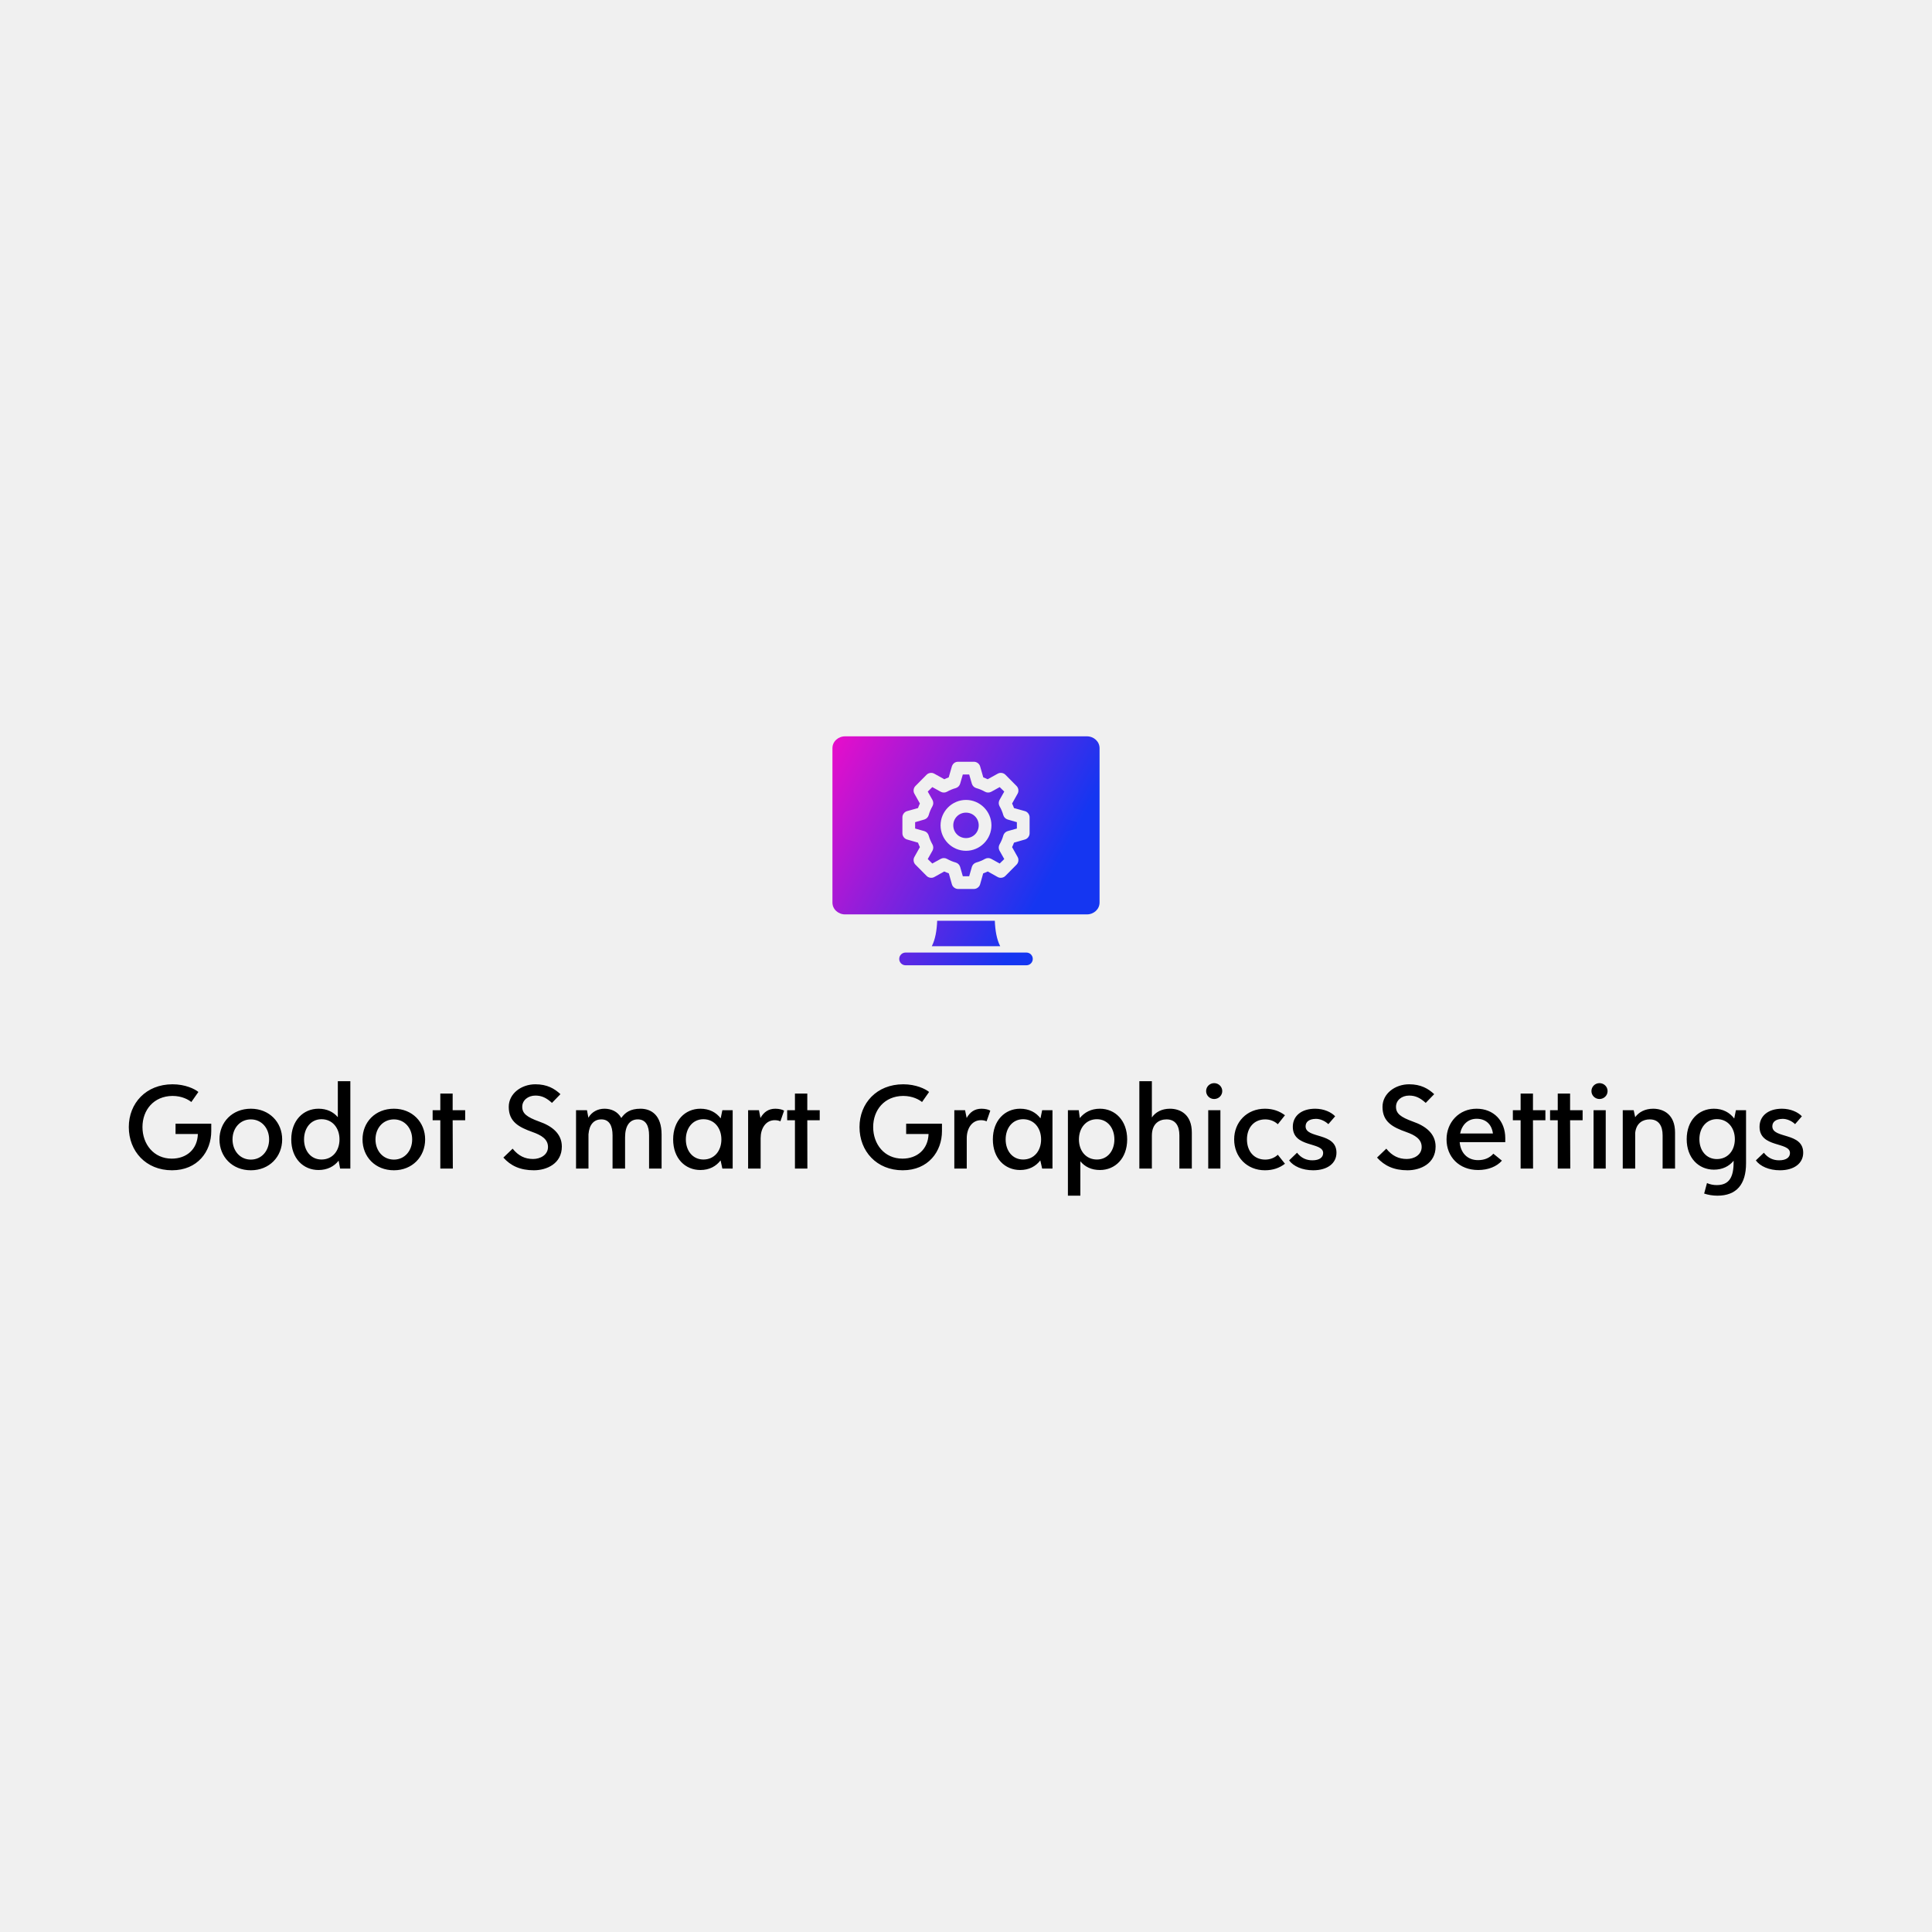
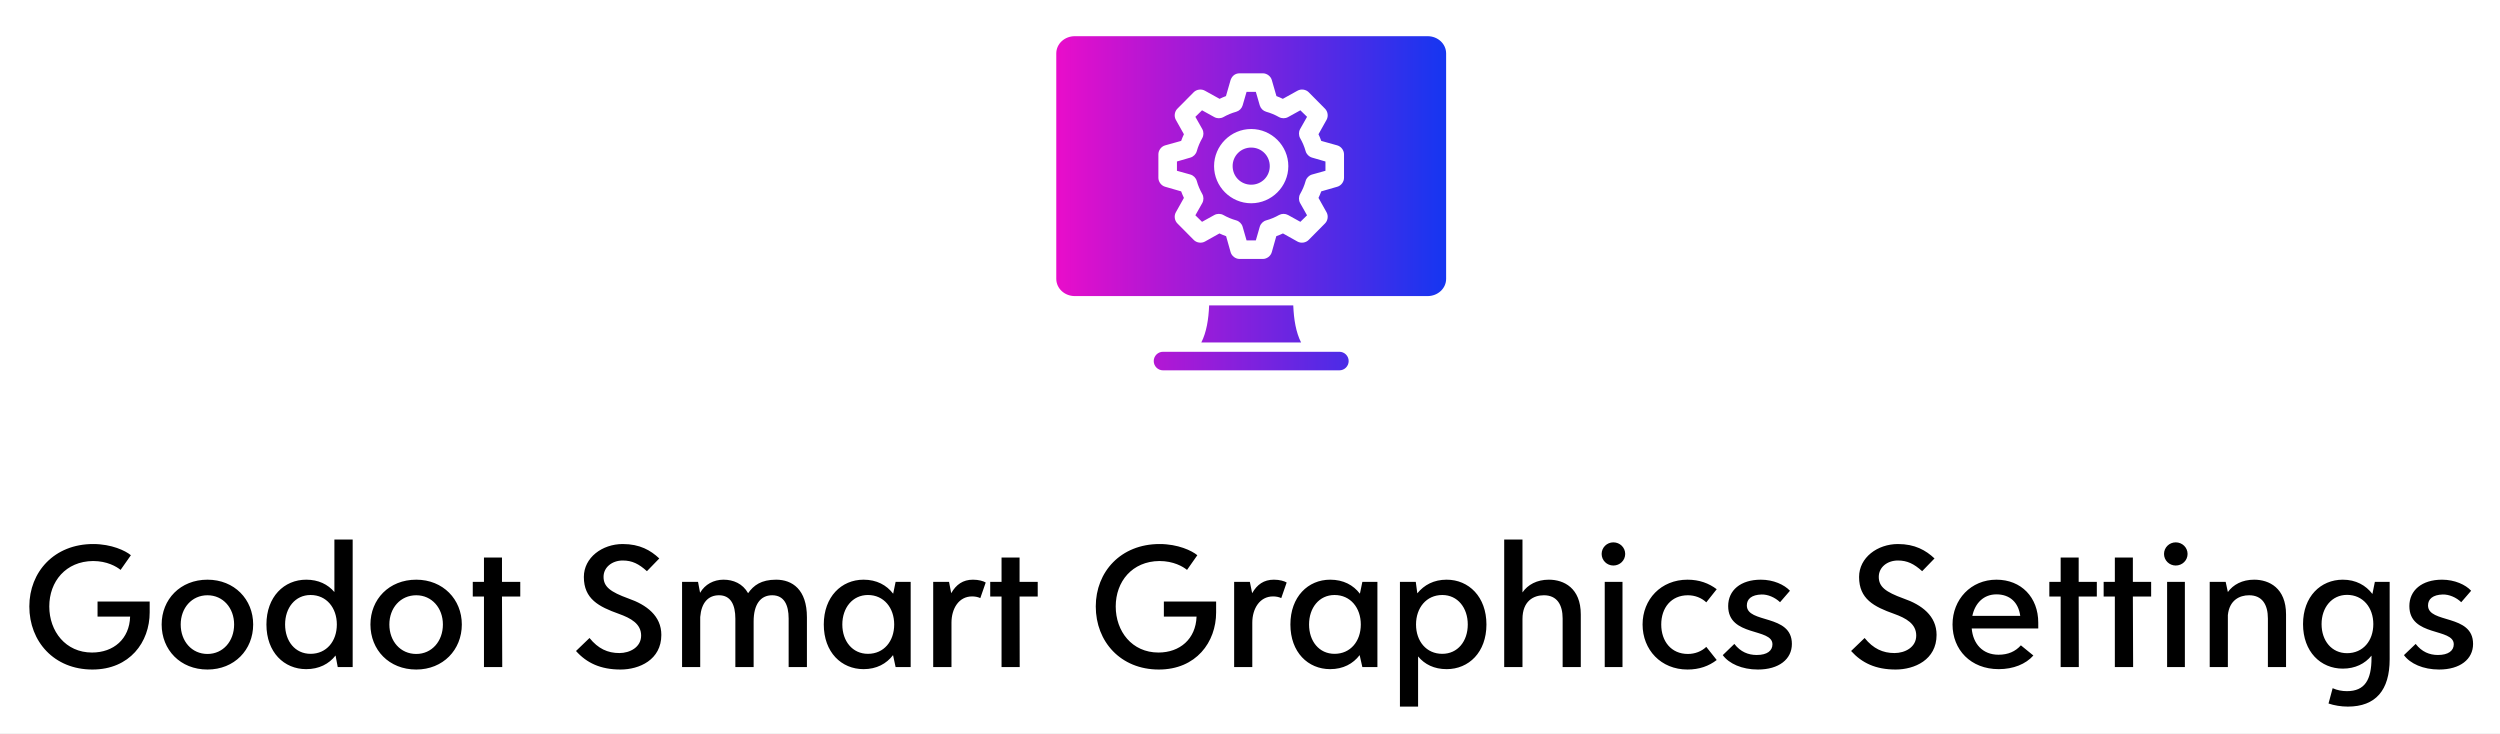
- <svg xmlns="http://www.w3.org/2000/svg" data-v-fde0c5aa="" viewBox="0 0 300 300" class="iconAbove">
-   <defs data-v-fde0c5aa="" />
-   <rect data-v-fde0c5aa="" fill="transparent" x="0" y="0" width="300px" height="300px" class="logo-background-square" />
-   <defs data-v-fde0c5aa="" />
-   <g data-v-fde0c5aa="" id="4d8da10f-8db2-4e64-ac42-f9c8e41d6891" fill="#000000" transform="matrix(1.369502,0,0,1.369502,19.1646,163.4509)">
-     <path d="M5.91 8.06L5.91 9.23L8.44 9.23C8.39 10.97 7.15 12.02 5.48 12.02C3.43 12.02 2.16 10.37 2.16 8.44C2.16 6.50 3.44 4.93 5.56 4.91C6.65 4.91 7.38 5.34 7.70 5.60L8.50 4.46C8.08 4.11 7 3.59 5.57 3.59C2.55 3.59 0.61 5.75 0.61 8.44C0.61 11.17 2.54 13.34 5.51 13.34C8.41 13.34 9.96 11.21 9.96 8.90L9.96 8.06ZM14.45 13.34C16.54 13.34 18.00 11.81 18.00 9.84C18.00 7.89 16.54 6.36 14.45 6.36C12.34 6.36 10.89 7.89 10.89 9.84C10.89 11.81 12.34 13.34 14.45 13.34ZM14.45 12.13C13.23 12.13 12.37 11.14 12.37 9.84C12.37 8.56 13.23 7.57 14.45 7.57C15.66 7.57 16.52 8.56 16.52 9.84C16.52 11.14 15.66 12.13 14.45 12.13ZM24.31 3.24L24.31 7.32C23.80 6.72 23.07 6.36 22.12 6.36C20.40 6.36 19.03 7.69 19.03 9.84C19.03 12.00 20.40 13.31 22.12 13.31C23.11 13.31 23.89 12.91 24.40 12.25L24.57 13.15L25.73 13.15L25.73 3.24ZM22.46 12.12C21.26 12.12 20.48 11.14 20.48 9.84C20.48 8.55 21.26 7.55 22.46 7.55C23.70 7.55 24.50 8.55 24.50 9.84C24.50 11.14 23.70 12.12 22.46 12.12ZM30.67 13.34C32.75 13.34 34.21 11.81 34.21 9.84C34.21 7.89 32.75 6.36 30.67 6.36C28.55 6.36 27.11 7.89 27.11 9.84C27.11 11.81 28.55 13.34 30.67 13.34ZM30.67 12.13C29.44 12.13 28.58 11.14 28.58 9.84C28.58 8.56 29.44 7.57 30.67 7.57C31.88 7.57 32.74 8.56 32.74 9.84C32.74 11.14 31.88 12.13 30.67 12.13ZM38.75 6.53L37.33 6.53L37.33 4.64L35.93 4.64L35.93 6.53L35.06 6.53L35.06 7.67L35.93 7.67L35.93 13.15L37.35 13.15L37.33 7.67L38.75 7.67ZM46.54 13.34C47.99 13.34 49.71 12.59 49.71 10.65C49.71 9.17 48.56 8.31 47.15 7.82C45.75 7.31 45.22 6.91 45.22 6.14C45.22 5.40 45.88 4.87 46.71 4.87C47.44 4.87 47.96 5.13 48.59 5.70L49.55 4.71C48.88 4.08 48.04 3.59 46.71 3.59C45.12 3.59 43.69 4.64 43.69 6.15C43.69 7.86 44.86 8.46 46.40 9.01C47.35 9.35 48.14 9.79 48.14 10.70C48.14 11.61 47.26 12.06 46.45 12.06C45.54 12.06 44.80 11.72 44.13 10.89L43.08 11.90C43.91 12.83 44.99 13.34 46.54 13.34ZM58.63 6.36C57.46 6.36 56.88 6.80 56.45 7.41C56.03 6.66 55.30 6.36 54.54 6.36C53.78 6.36 53.10 6.72 52.72 7.38L52.56 6.53L51.32 6.53L51.32 13.15L52.73 13.15L52.73 9.26C52.82 8.15 53.35 7.57 54.19 7.57C55.10 7.57 55.46 8.31 55.46 9.39L55.46 13.15L56.88 13.15L56.88 9.60C56.88 8.30 57.40 7.57 58.32 7.57C59.24 7.57 59.60 8.31 59.60 9.38L59.60 13.15L61.02 13.15L61.02 9.28C61.02 7.12 59.88 6.36 58.63 6.36ZM67.91 6.53L67.72 7.45C67.21 6.78 66.44 6.36 65.42 6.36C63.70 6.36 62.33 7.69 62.33 9.84C62.33 12.00 63.70 13.31 65.42 13.31C66.43 13.31 67.20 12.89 67.71 12.22L67.91 13.15L69.08 13.15L69.08 6.53ZM65.76 12.12C64.56 12.12 63.77 11.14 63.77 9.84C63.77 8.55 64.56 7.55 65.76 7.55C67.00 7.55 67.80 8.55 67.80 9.84C67.80 11.14 67.00 12.12 65.76 12.12ZM73.92 6.36C73.14 6.36 72.61 6.74 72.23 7.41L72.06 6.53L70.83 6.53L70.83 13.15L72.25 13.15L72.25 9.70C72.25 8.62 72.81 7.66 73.85 7.66C74.08 7.66 74.30 7.70 74.49 7.79L74.91 6.58C74.74 6.47 74.36 6.36 73.92 6.36ZM78.95 6.53L77.54 6.53L77.54 4.64L76.14 4.64L76.14 6.53L75.26 6.53L75.26 7.67L76.14 7.67L76.14 13.15L77.55 13.15L77.54 7.67L78.95 7.67ZM88.75 8.06L88.75 9.23L91.29 9.23C91.23 10.97 89.99 12.02 88.33 12.02C86.27 12.02 85.01 10.37 85.01 8.44C85.01 6.50 86.29 4.93 88.40 4.91C89.50 4.91 90.23 5.34 90.55 5.60L91.35 4.46C90.93 4.11 89.85 3.59 88.42 3.59C85.40 3.59 83.46 5.75 83.46 8.44C83.46 11.17 85.39 13.34 88.36 13.34C91.26 13.34 92.81 11.21 92.81 8.90L92.81 8.06ZM97.30 6.36C96.51 6.36 95.99 6.74 95.61 7.41L95.43 6.53L94.21 6.53L94.21 13.15L95.62 13.15L95.62 9.70C95.62 8.62 96.19 7.66 97.23 7.66C97.46 7.66 97.68 7.70 97.87 7.79L98.29 6.58C98.12 6.47 97.74 6.36 97.30 6.36ZM104.17 6.53L103.98 7.45C103.47 6.78 102.70 6.36 101.67 6.36C99.95 6.36 98.58 7.69 98.58 9.84C98.58 12.00 99.95 13.31 101.67 13.31C102.68 13.31 103.45 12.89 103.96 12.22L104.17 13.15L105.34 13.15L105.34 6.53ZM102.01 12.12C100.81 12.12 100.03 11.14 100.03 9.84C100.03 8.55 100.81 7.55 102.01 7.55C103.25 7.55 104.05 8.55 104.05 9.84C104.05 11.14 103.25 12.12 102.01 12.12ZM110.72 6.36C109.72 6.36 108.97 6.77 108.44 7.42L108.32 6.53L107.09 6.53L107.09 16.22L108.50 16.22L108.50 12.32C109.01 12.94 109.75 13.31 110.72 13.31C112.44 13.31 113.81 12.00 113.81 9.84C113.81 7.69 112.44 6.36 110.72 6.36ZM110.38 12.12C109.14 12.12 108.34 11.14 108.34 9.84C108.34 8.55 109.14 7.55 110.38 7.55C111.58 7.55 112.36 8.55 112.36 9.84C112.36 11.14 111.58 12.12 110.38 12.12ZM118.66 6.36C117.73 6.36 117.02 6.75 116.61 7.35L116.61 3.24L115.19 3.24L115.19 13.15L116.61 13.15L116.61 9.42C116.61 8.02 117.47 7.57 118.27 7.57C119.29 7.57 119.73 8.30 119.73 9.38L119.73 13.15L121.14 13.15L121.14 9.06C121.14 7 119.82 6.36 118.66 6.36ZM123.67 5.26C124.18 5.26 124.59 4.86 124.59 4.36C124.59 3.86 124.18 3.46 123.67 3.46C123.17 3.46 122.76 3.86 122.76 4.36C122.76 4.86 123.17 5.26 123.67 5.26ZM123.00 13.15L124.38 13.15L124.38 6.53L123.00 6.53ZM129.43 13.34C130.35 13.34 131.09 13.07 131.70 12.60L130.89 11.58C130.52 11.93 130.01 12.13 129.46 12.13C128.16 12.13 127.39 11.14 127.39 9.84C127.39 8.55 128.16 7.57 129.46 7.57C130.01 7.57 130.52 7.77 130.89 8.12L131.70 7.10C131.09 6.64 130.35 6.36 129.43 6.36C127.37 6.36 125.94 7.89 125.94 9.84C125.94 11.81 127.37 13.34 129.43 13.34ZM132.17 12.22C132.65 12.88 133.66 13.34 134.90 13.34C136.53 13.34 137.54 12.54 137.54 11.35C137.54 9.00 134.04 9.79 134.04 8.36C134.04 7.86 134.41 7.53 135.19 7.51C135.67 7.50 136.22 7.73 136.62 8.11L137.39 7.22C136.95 6.75 136.11 6.36 135.13 6.36C133.55 6.36 132.59 7.19 132.59 8.41C132.59 10.82 136.03 10.09 136.03 11.38C136.03 11.87 135.63 12.21 134.81 12.21C134.15 12.21 133.55 11.97 133.07 11.35ZM145.60 13.34C147.06 13.34 148.78 12.59 148.78 10.65C148.78 9.17 147.63 8.31 146.21 7.82C144.81 7.31 144.29 6.91 144.29 6.14C144.29 5.40 144.94 4.87 145.78 4.87C146.50 4.87 147.03 5.13 147.66 5.70L148.62 4.71C147.95 4.08 147.10 3.59 145.78 3.59C144.19 3.59 142.76 4.64 142.76 6.15C142.76 7.86 143.92 8.46 145.47 9.01C146.42 9.35 147.20 9.79 147.20 10.70C147.20 11.61 146.33 12.06 145.51 12.06C144.61 12.06 143.86 11.72 143.19 10.89L142.14 11.90C142.98 12.83 144.05 13.34 145.60 13.34ZM156.68 9.70C156.68 7.73 155.36 6.36 153.43 6.36C151.45 6.36 150.02 7.89 150.02 9.84C150.02 11.80 151.43 13.31 153.61 13.31C154.74 13.31 155.71 12.92 156.30 12.25L155.33 11.46C154.90 11.94 154.34 12.19 153.59 12.19C152.35 12.19 151.61 11.33 151.51 10.15L156.68 10.15ZM153.43 7.50C154.47 7.50 155.14 8.12 155.28 9.17L151.56 9.17C151.77 8.17 152.45 7.50 153.43 7.50ZM161.23 6.53L159.82 6.53L159.82 4.64L158.42 4.64L158.42 6.53L157.54 6.53L157.54 7.67L158.42 7.67L158.42 13.15L159.83 13.15L159.82 7.67L161.23 7.67ZM165.45 6.53L164.03 6.53L164.03 4.64L162.63 4.64L162.63 6.53L161.76 6.53L161.76 7.67L162.63 7.67L162.63 13.15L164.05 13.15L164.03 7.67L165.45 7.67ZM167.36 5.26C167.87 5.26 168.28 4.86 168.28 4.36C168.28 3.86 167.87 3.46 167.36 3.46C166.86 3.46 166.45 3.86 166.45 4.36C166.45 4.86 166.86 5.26 167.36 5.26ZM166.69 13.15L168.07 13.15L168.07 6.53L166.69 6.53ZM173.45 6.36C172.52 6.36 171.82 6.75 171.41 7.32L171.24 6.53L170.00 6.53L170.00 13.15L171.41 13.15L171.41 9.11C171.53 7.95 172.32 7.57 173.06 7.57C174.08 7.57 174.52 8.30 174.52 9.38L174.52 13.15L175.93 13.15L175.93 9.06C175.93 7 174.61 6.36 173.45 6.36ZM182.83 6.53L182.64 7.47C182.13 6.80 181.36 6.36 180.34 6.36C178.62 6.36 177.25 7.67 177.25 9.81C177.25 11.96 178.62 13.27 180.34 13.27C181.30 13.27 182.06 12.89 182.57 12.26L182.57 12.43C182.57 14.13 182.06 15.02 180.66 15.02C180.29 15.02 179.90 14.95 179.55 14.79L179.23 15.98C179.67 16.13 180.21 16.22 180.73 16.22C182.89 16.22 183.98 14.95 183.98 12.54L183.98 6.53ZM180.67 12.07C179.48 12.07 178.69 11.11 178.69 9.81C178.69 8.53 179.48 7.54 180.67 7.54C181.91 7.54 182.71 8.53 182.71 9.81C182.71 11.11 181.91 12.07 180.67 12.07ZM185.09 12.22C185.57 12.88 186.58 13.34 187.82 13.34C189.45 13.34 190.46 12.54 190.46 11.35C190.46 9.00 186.96 9.79 186.96 8.36C186.96 7.86 187.34 7.53 188.11 7.51C188.59 7.50 189.15 7.73 189.54 8.11L190.31 7.22C189.88 6.75 189.03 6.36 188.05 6.36C186.48 6.36 185.51 7.19 185.51 8.41C185.51 10.82 188.96 10.09 188.96 11.38C188.96 11.87 188.55 12.21 187.73 12.21C187.08 12.21 186.48 11.97 186.00 11.35Z" />
+ <svg xmlns="http://www.w3.org/2000/svg" xmlns:xlink="http://www.w3.org/1999/xlink" data-v-fde0c5aa="" viewBox="0 0 265.985 78.005" class="iconAbove" version="1.1" id="svg3" width="265.985" height="78.005">
+   <defs data-v-fde0c5aa="" id="defs1">
+     <linearGradient xlink:href="#1e876979-497d-4d60-89fa-8fe1706baf81" id="linearGradient3" gradientTransform="scale(1.080123,0.9258201)" x1="7.407" y1="15.122" x2="85.175" y2="15.122" gradientUnits="userSpaceOnUse" />
+     <linearGradient xlink:href="#1e876979-497d-4d60-89fa-8fe1706baf81" id="linearGradient4" gradientTransform="scale(1.080123,0.9258201)" x1="7.407" y1="15.122" x2="85.175" y2="15.122" gradientUnits="userSpaceOnUse" />
+   </defs>
+   <rect data-v-fde0c5aa="" fill="#ffffff" x="0" y="0" width="265.985" height="78.005" class="logo-background-square" id="rect1" style="stroke-width:0.48" />
+   <defs data-v-fde0c5aa="" id="defs2">
+     
+   </defs>
+   <g data-v-fde0c5aa="" id="4d8da10f-8db2-4e64-ac42-f9c8e41d6891" fill="#000000" transform="matrix(1.369502,0,0,1.369502,2.284809,52.96495)">
+     <path d="m 5.91,8.06 v 1.17 h 2.53 c -0.05,1.74 -1.29,2.79 -2.96,2.79 -2.05,0 -3.32,-1.65 -3.32,-3.58 0,-1.94 1.28,-3.51 3.4,-3.53 1.09,0 1.82,0.43 2.14,0.69 L 8.5,4.46 C 8.08,4.11 7,3.59 5.57,3.59 c -3.02,0 -4.96,2.16 -4.96,4.85 0,2.73 1.93,4.9 4.9,4.9 2.9,0 4.45,-2.13 4.45,-4.44 V 8.06 Z m 8.54,5.28 c 2.09,0 3.55,-1.53 3.55,-3.5 0,-1.95 -1.46,-3.48 -3.55,-3.48 -2.11,0 -3.56,1.53 -3.56,3.48 0,1.97 1.45,3.5 3.56,3.5 z m 0,-1.21 c -1.22,0 -2.08,-0.99 -2.08,-2.29 0,-1.28 0.86,-2.27 2.08,-2.27 1.21,0 2.07,0.99 2.07,2.27 0,1.3 -0.86,2.29 -2.07,2.29 z M 24.31,3.24 V 7.32 C 23.8,6.72 23.07,6.36 22.12,6.36 c -1.72,0 -3.09,1.33 -3.09,3.48 0,2.16 1.37,3.47 3.09,3.47 0.99,0 1.77,-0.4 2.28,-1.06 l 0.17,0.9 h 1.16 V 3.24 Z m -1.85,8.88 c -1.2,0 -1.98,-0.98 -1.98,-2.28 0,-1.29 0.78,-2.29 1.98,-2.29 1.24,0 2.04,1 2.04,2.29 0,1.3 -0.8,2.28 -2.04,2.28 z m 8.21,1.22 c 2.08,0 3.54,-1.53 3.54,-3.5 0,-1.95 -1.46,-3.48 -3.54,-3.48 -2.12,0 -3.56,1.53 -3.56,3.48 0,1.97 1.44,3.5 3.56,3.5 z m 0,-1.21 c -1.23,0 -2.09,-0.99 -2.09,-2.29 0,-1.28 0.86,-2.27 2.09,-2.27 1.21,0 2.07,0.99 2.07,2.27 0,1.3 -0.86,2.29 -2.07,2.29 z m 8.08,-5.6 H 37.33 V 4.64 h -1.4 v 1.89 h -0.87 v 1.14 h 0.87 v 5.48 h 1.42 L 37.33,7.67 h 1.42 z m 7.79,6.81 c 1.45,0 3.17,-0.75 3.17,-2.69 0,-1.48 -1.15,-2.34 -2.56,-2.83 -1.4,-0.51 -1.93,-0.91 -1.93,-1.68 0,-0.74 0.66,-1.27 1.49,-1.27 0.73,0 1.25,0.26 1.88,0.83 L 49.55,4.71 C 48.88,4.08 48.04,3.59 46.71,3.59 c -1.59,0 -3.02,1.05 -3.02,2.56 0,1.71 1.17,2.31 2.71,2.86 0.95,0.34 1.74,0.78 1.74,1.69 0,0.91 -0.88,1.36 -1.69,1.36 -0.91,0 -1.65,-0.34 -2.32,-1.17 l -1.05,1.01 c 0.83,0.93 1.91,1.44 3.46,1.44 z M 58.63,6.36 C 57.46,6.36 56.88,6.8 56.45,7.41 56.03,6.66 55.3,6.36 54.54,6.36 53.78,6.36 53.1,6.72 52.72,7.38 L 52.56,6.53 h -1.24 v 6.62 h 1.41 V 9.26 c 0.09,-1.11 0.62,-1.69 1.46,-1.69 0.91,0 1.27,0.74 1.27,1.82 v 3.76 h 1.42 V 9.6 c 0,-1.3 0.52,-2.03 1.44,-2.03 0.92,0 1.28,0.74 1.28,1.81 v 3.77 h 1.42 V 9.28 c 0,-2.16 -1.14,-2.92 -2.39,-2.92 z m 9.28,0.17 -0.19,0.92 c -0.51,-0.67 -1.28,-1.09 -2.3,-1.09 -1.72,0 -3.09,1.33 -3.09,3.48 0,2.16 1.37,3.47 3.09,3.47 1.01,0 1.78,-0.42 2.29,-1.09 l 0.2,0.93 h 1.17 V 6.53 Z m -2.15,5.59 c -1.2,0 -1.99,-0.98 -1.99,-2.28 0,-1.29 0.79,-2.29 1.99,-2.29 1.24,0 2.04,1 2.04,2.29 0,1.3 -0.8,2.28 -2.04,2.28 z m 8.16,-5.76 c -0.78,0 -1.31,0.38 -1.69,1.05 L 72.06,6.53 h -1.23 v 6.62 h 1.42 V 9.7 c 0,-1.08 0.56,-2.04 1.6,-2.04 0.23,0 0.45,0.04 0.64,0.13 L 74.91,6.58 C 74.74,6.47 74.36,6.36 73.92,6.36 Z m 5.03,0.17 H 77.54 V 4.64 h -1.4 v 1.89 h -0.88 v 1.14 h 0.88 v 5.48 h 1.41 L 77.54,7.67 h 1.41 z m 9.8,1.53 v 1.17 h 2.54 c -0.06,1.74 -1.3,2.79 -2.96,2.79 -2.06,0 -3.32,-1.65 -3.32,-3.58 0,-1.94 1.28,-3.51 3.39,-3.53 1.1,0 1.83,0.43 2.15,0.69 l 0.8,-1.14 c -0.42,-0.35 -1.5,-0.87 -2.93,-0.87 -3.02,0 -4.96,2.16 -4.96,4.85 0,2.73 1.93,4.9 4.9,4.9 2.9,0 4.45,-2.13 4.45,-4.44 V 8.06 Z m 8.55,-1.7 c -0.79,0 -1.31,0.38 -1.69,1.05 L 95.43,6.53 h -1.22 v 6.62 h 1.41 V 9.7 c 0,-1.08 0.57,-2.04 1.61,-2.04 0.23,0 0.45,0.04 0.64,0.13 L 98.29,6.58 C 98.12,6.47 97.74,6.36 97.3,6.36 Z m 6.87,0.17 -0.19,0.92 c -0.51,-0.67 -1.28,-1.09 -2.31,-1.09 -1.72,0 -3.09,1.33 -3.09,3.48 0,2.16 1.37,3.47 3.09,3.47 1.01,0 1.78,-0.42 2.29,-1.09 l 0.21,0.93 h 1.17 V 6.53 Z m -2.16,5.59 c -1.2,0 -1.98,-0.98 -1.98,-2.28 0,-1.29 0.78,-2.29 1.98,-2.29 1.24,0 2.04,1 2.04,2.29 0,1.3 -0.8,2.28 -2.04,2.28 z m 8.71,-5.76 c -1,0 -1.75,0.41 -2.28,1.06 l -0.12,-0.89 h -1.23 v 9.69 h 1.41 v -3.9 c 0.51,0.62 1.25,0.99 2.22,0.99 1.72,0 3.09,-1.31 3.09,-3.47 0,-2.15 -1.37,-3.48 -3.09,-3.48 z m -0.34,5.76 c -1.24,0 -2.04,-0.98 -2.04,-2.28 0,-1.29 0.8,-2.29 2.04,-2.29 1.2,0 1.98,1 1.98,2.29 0,1.3 -0.78,2.28 -1.98,2.28 z m 8.28,-5.76 c -0.93,0 -1.64,0.39 -2.05,0.99 V 3.24 h -1.42 v 9.91 h 1.42 V 9.42 c 0,-1.4 0.86,-1.85 1.66,-1.85 1.02,0 1.46,0.73 1.46,1.81 v 3.77 h 1.41 V 9.06 c 0,-2.06 -1.32,-2.7 -2.48,-2.7 z m 5.01,-1.1 c 0.51,0 0.92,-0.4 0.92,-0.9 0,-0.5 -0.41,-0.9 -0.92,-0.9 -0.5,0 -0.91,0.4 -0.91,0.9 0,0.5 0.41,0.9 0.91,0.9 z M 123,13.15 h 1.38 V 6.53 H 123 Z m 6.43,0.19 c 0.92,0 1.66,-0.27 2.27,-0.74 l -0.81,-1.02 c -0.37,0.35 -0.88,0.55 -1.43,0.55 -1.3,0 -2.07,-0.99 -2.07,-2.29 0,-1.29 0.77,-2.27 2.07,-2.27 0.55,0 1.06,0.2 1.43,0.55 L 131.7,7.1 c -0.61,-0.46 -1.35,-0.74 -2.27,-0.74 -2.06,0 -3.49,1.53 -3.49,3.48 0,1.97 1.43,3.5 3.49,3.5 z m 2.74,-1.12 c 0.48,0.66 1.49,1.12 2.73,1.12 1.63,0 2.64,-0.8 2.64,-1.99 0,-2.35 -3.5,-1.56 -3.5,-2.99 0,-0.5 0.37,-0.83 1.15,-0.85 0.48,-0.01 1.03,0.22 1.43,0.6 l 0.77,-0.89 c -0.44,-0.47 -1.28,-0.86 -2.26,-0.86 -1.58,0 -2.54,0.83 -2.54,2.05 0,2.41 3.44,1.68 3.44,2.97 0,0.49 -0.4,0.83 -1.22,0.83 -0.66,0 -1.26,-0.24 -1.74,-0.86 z m 13.43,1.12 c 1.46,0 3.18,-0.75 3.18,-2.69 0,-1.48 -1.15,-2.34 -2.57,-2.83 -1.4,-0.51 -1.92,-0.91 -1.92,-1.68 0,-0.74 0.65,-1.27 1.49,-1.27 0.72,0 1.25,0.26 1.88,0.83 l 0.96,-0.99 c -0.67,-0.63 -1.52,-1.12 -2.84,-1.12 -1.59,0 -3.02,1.05 -3.02,2.56 0,1.71 1.16,2.31 2.71,2.86 0.95,0.34 1.73,0.78 1.73,1.69 0,0.91 -0.87,1.36 -1.69,1.36 -0.9,0 -1.65,-0.34 -2.32,-1.17 l -1.05,1.01 c 0.84,0.93 1.91,1.44 3.46,1.44 z M 156.68,9.7 c 0,-1.97 -1.32,-3.34 -3.25,-3.34 -1.98,0 -3.41,1.53 -3.41,3.48 0,1.96 1.41,3.47 3.59,3.47 1.13,0 2.1,-0.39 2.69,-1.06 l -0.97,-0.79 c -0.43,0.48 -0.99,0.73 -1.74,0.73 -1.24,0 -1.98,-0.86 -2.08,-2.04 h 5.17 z m -3.25,-2.2 c 1.04,0 1.71,0.62 1.85,1.67 h -3.72 c 0.21,-1 0.89,-1.67 1.87,-1.67 z m 7.8,-0.97 h -1.41 V 4.64 h -1.4 v 1.89 h -0.88 v 1.14 h 0.88 v 5.48 h 1.41 l -0.01,-5.48 h 1.41 z m 4.22,0 h -1.42 V 4.64 h -1.4 v 1.89 h -0.87 v 1.14 h 0.87 v 5.48 h 1.42 l -0.02,-5.48 h 1.42 z m 1.91,-1.27 c 0.51,0 0.92,-0.4 0.92,-0.9 0,-0.5 -0.41,-0.9 -0.92,-0.9 -0.5,0 -0.91,0.4 -0.91,0.9 0,0.5 0.41,0.9 0.91,0.9 z m -0.67,7.89 h 1.38 V 6.53 h -1.38 z m 6.76,-6.79 c -0.93,0 -1.63,0.39 -2.04,0.96 L 171.24,6.53 H 170 v 6.62 h 1.41 V 9.11 c 0.12,-1.16 0.91,-1.54 1.65,-1.54 1.02,0 1.46,0.73 1.46,1.81 v 3.77 h 1.41 V 9.06 c 0,-2.06 -1.32,-2.7 -2.48,-2.7 z m 9.38,0.17 -0.19,0.94 c -0.51,-0.67 -1.28,-1.11 -2.3,-1.11 -1.72,0 -3.09,1.31 -3.09,3.45 0,2.15 1.37,3.46 3.09,3.46 0.96,0 1.72,-0.38 2.23,-1.01 v 0.17 c 0,1.7 -0.51,2.59 -1.91,2.59 -0.37,0 -0.76,-0.07 -1.11,-0.23 l -0.32,1.19 c 0.44,0.15 0.98,0.24 1.5,0.24 2.16,0 3.25,-1.27 3.25,-3.68 V 6.53 Z m -2.16,5.54 c -1.19,0 -1.98,-0.96 -1.98,-2.26 0,-1.28 0.79,-2.27 1.98,-2.27 1.24,0 2.04,0.99 2.04,2.27 0,1.3 -0.8,2.26 -2.04,2.26 z m 4.42,0.15 c 0.48,0.66 1.49,1.12 2.73,1.12 1.63,0 2.64,-0.8 2.64,-1.99 0,-2.35 -3.5,-1.56 -3.5,-2.99 0,-0.5 0.38,-0.83 1.15,-0.85 0.48,-0.01 1.04,0.22 1.43,0.6 l 0.77,-0.89 c -0.43,-0.47 -1.28,-0.86 -2.26,-0.86 -1.57,0 -2.54,0.83 -2.54,2.05 0,2.41 3.45,1.68 3.45,2.97 0,0.49 -0.41,0.83 -1.23,0.83 -0.65,0 -1.25,-0.24 -1.73,-0.86 z" id="path2" />
  </g>
-   <defs data-v-fde0c5aa="">
-     <linearGradient data-v-fde0c5aa="" gradientTransform="rotate(25)" id="1e876979-497d-4d60-89fa-8fe1706baf81" x1="0%" y1="0%" x2="100%" y2="0%">
-       <stop data-v-fde0c5aa="" offset="0%" stop-color="#E90DCA" stop-opacity="1" />
-       <stop data-v-fde0c5aa="" offset="100%" stop-color="#1536F1" stop-opacity="1" />
+   <defs data-v-fde0c5aa="" id="defs3">
+     <linearGradient data-v-fde0c5aa="" gradientTransform="rotate(25)" id="1e876979-497d-4d60-89fa-8fe1706baf81" x1="0" y1="0" x2="1" y2="0">
+       <stop data-v-fde0c5aa="" offset="0%" stop-color="#E90DCA" stop-opacity="1" id="stop2" />
+       <stop data-v-fde0c5aa="" offset="100%" stop-color="#1536F1" stop-opacity="1" id="stop3" />
    </linearGradient>
  </defs>
-   <g data-v-fde0c5aa="" id="626474e8-e9e7-445b-a028-c794695db19b" stroke="none" fill="url(#1e876979-497d-4d60-89fa-8fe1706baf81)" transform="matrix(0.4937816,0,0,0.4937816,125.3109,107.4229)">
-     <path d="M12 14c-2.216 0-4 1.65-4 3.719V66.28C8 68.35 9.784 70 12 70h76c2.216 0 4-1.65 4-3.719V17.72C92 15.65 90.216 14 88 14H12zm35.469 8h5.062c.853.01 1.667.62 1.906 1.437l1 3.47c.472.171.928.38 1.375.593l3.157-1.75c.753-.434 1.789-.3 2.406.312l3.531 3.563c.608.606.755 1.622.344 2.375l-1.75 3.125c.223.467.415.944.594 1.437l3.468.97c.829.242 1.446 1.074 1.438 1.937V44.5c.008.863-.61 1.695-1.438 1.937l-3.468 1c-.175.48-.377.95-.594 1.407l1.75 3.125c.411.753.264 1.77-.344 2.375l-3.531 3.562c-.61.622-1.647.77-2.406.344l-3.125-1.75c-.465.221-.948.417-1.438.594l-.969 3.437c-.228.83-1.045 1.459-1.906 1.469H47.47c-.86-.01-1.678-.639-1.907-1.469l-.968-3.437c-.49-.177-.973-.373-1.438-.594l-3.125 1.75c-.76.426-1.796.278-2.406-.344l-3.531-3.562c-.608-.606-.755-1.622-.344-2.375l1.75-3.125a16.096 16.096 0 01-.594-1.407l-3.469-1c-.828-.242-1.445-1.074-1.437-1.937v-5.031c-.008-.863.61-1.695 1.437-1.938l3.47-.969c.178-.493.37-.97.593-1.437L33.75 32c-.411-.753-.264-1.77.344-2.375l3.531-3.563c.617-.611 1.653-.746 2.406-.312l3.156 1.75c.448-.212.904-.422 1.375-.594l1-3.469c.312-.852.944-1.417 1.907-1.437zM49 26l-.844 2.906a2.038 2.038 0 01-1.375 1.375c-.969.267-1.914.663-2.781 1.156a2.039 2.039 0 01-1.938 0l-2.656-1.468-1.437 1.406 1.5 2.656A2.04 2.04 0 0139.438 36c-.494.867-.89 1.781-1.157 2.75a2.04 2.04 0 01-1.375 1.406L34 41v2l2.906.812a2.04 2.04 0 011.375 1.407c.267.969.664 1.884 1.156 2.75a2.04 2.04 0 01.032 1.969l-1.5 2.656L39.406 54l2.656-1.469a2.039 2.039 0 011.938 0c.866.493 1.812.89 2.781 1.157.651.185 1.19.724 1.375 1.375L49 58h2l.844-2.937c.185-.651.724-1.19 1.375-1.375A12.23 12.23 0 0056 52.53a2.039 2.039 0 011.937 0L60.594 54l1.437-1.406-1.5-2.656a2.04 2.04 0 01.031-1.97c.493-.865.89-1.78 1.157-2.75a2.04 2.04 0 011.375-1.406L66 43v-2l-2.906-.844a2.04 2.04 0 01-1.375-1.406A12.002 12.002 0 0060.562 36a2.04 2.04 0 01-.03-1.969l1.5-2.656-1.438-1.406-2.656 1.468a2.039 2.039 0 01-1.938 0 12.239 12.239 0 00-2.781-1.156 2.038 2.038 0 01-1.375-1.375L51 26h-2zm1 8c4.395 0 8 3.605 8 8s-3.605 8-8 8-8-3.605-8-8 3.605-8 8-8zm0 4a3.97 3.97 0 00-4 4c0 2.233 1.767 4 4 4s4-1.767 4-4-1.767-4-4-4zm-9.063 34c-.121 3.047-.579 5.813-1.687 8h21.5c-1.108-2.187-1.566-4.953-1.688-8H40.937zM31 82a2 2 0 100 4h38a2 2 0 100-4H31z" overflow="visible" color="#000" />
+   <g data-v-fde0c5aa="" id="626474e8-e9e7-445b-a028-c794695db19b" stroke="none" fill="url(#1e876979-497d-4d60-89fa-8fe1706baf81)" transform="matrix(0.4937816,0,0,0.4937816,108.4311,-3.063081)" style="fill:url(#linearGradient4)">
+     <path d="M 12,14 C 9.784,14 8,15.65 8,17.719 V 66.28 C 8,68.35 9.784,70 12,70 h 76 c 2.216,0 4,-1.65 4,-3.719 V 17.72 C 92,15.65 90.216,14 88,14 Z m 35.469,8 h 5.062 c 0.853,0.01 1.667,0.62 1.906,1.437 l 1,3.47 c 0.472,0.171 0.928,0.38 1.375,0.593 l 3.157,-1.75 c 0.753,-0.434 1.789,-0.3 2.406,0.312 l 3.531,3.563 c 0.608,0.606 0.755,1.622 0.344,2.375 l -1.75,3.125 c 0.223,0.467 0.415,0.944 0.594,1.437 l 3.468,0.97 c 0.829,0.242 1.446,1.074 1.438,1.937 V 44.5 c 0.008,0.863 -0.61,1.695 -1.438,1.937 l -3.468,1 c -0.175,0.48 -0.377,0.95 -0.594,1.407 l 1.75,3.125 c 0.411,0.753 0.264,1.77 -0.344,2.375 l -3.531,3.562 c -0.61,0.622 -1.647,0.77 -2.406,0.344 L 56.844,56.5 c -0.465,0.221 -0.948,0.417 -1.438,0.594 l -0.969,3.437 C 54.209,61.361 53.392,61.99 52.531,62 H 47.47 C 46.61,61.99 45.792,61.361 45.563,60.531 L 44.595,57.094 C 44.105,56.917 43.622,56.721 43.157,56.5 l -3.125,1.75 c -0.76,0.426 -1.796,0.278 -2.406,-0.344 L 34.095,54.344 C 33.487,53.738 33.34,52.722 33.751,51.969 l 1.75,-3.125 a 16.096,16.096 0 0 1 -0.594,-1.407 l -3.469,-1 C 30.61,46.195 29.993,45.363 30.001,44.5 v -5.031 c -0.008,-0.863 0.61,-1.695 1.437,-1.938 l 3.47,-0.969 c 0.178,-0.493 0.37,-0.97 0.593,-1.437 L 33.75,32 c -0.411,-0.753 -0.264,-1.77 0.344,-2.375 l 3.531,-3.563 c 0.617,-0.611 1.653,-0.746 2.406,-0.312 l 3.156,1.75 c 0.448,-0.212 0.904,-0.422 1.375,-0.594 l 1,-3.469 C 45.874,22.585 46.506,22.02 47.469,22 Z M 49,26 48.156,28.906 a 2.038,2.038 0 0 1 -1.375,1.375 C 45.812,30.548 44.867,30.944 44,31.437 a 2.039,2.039 0 0 1 -1.938,0 l -2.656,-1.468 -1.437,1.406 1.5,2.656 A 2.04,2.04 0 0 1 39.438,36 c -0.494,0.867 -0.89,1.781 -1.157,2.75 a 2.04,2.04 0 0 1 -1.375,1.406 L 34,41 v 2 l 2.906,0.812 a 2.04,2.04 0 0 1 1.375,1.407 c 0.267,0.969 0.664,1.884 1.156,2.75 a 2.04,2.04 0 0 1 0.032,1.969 l -1.5,2.656 1.437,1.406 2.656,-1.469 a 2.039,2.039 0 0 1 1.938,0 c 0.866,0.493 1.812,0.89 2.781,1.157 0.651,0.185 1.19,0.724 1.375,1.375 L 49,58 h 2 l 0.844,-2.937 c 0.185,-0.651 0.724,-1.19 1.375,-1.375 A 12.23,12.23 0 0 0 56,52.53 a 2.039,2.039 0 0 1 1.937,0 l 2.657,1.47 1.437,-1.406 -1.5,-2.656 a 2.04,2.04 0 0 1 0.031,-1.97 c 0.493,-0.865 0.89,-1.78 1.157,-2.75 a 2.04,2.04 0 0 1 1.375,-1.406 L 66,43 V 41 L 63.094,40.156 A 2.04,2.04 0 0 1 61.719,38.75 12.002,12.002 0 0 0 60.562,36 2.04,2.04 0 0 1 60.532,34.031 l 1.5,-2.656 -1.438,-1.406 -2.656,1.468 a 2.039,2.039 0 0 1 -1.938,0 12.239,12.239 0 0 0 -2.781,-1.156 2.038,2.038 0 0 1 -1.375,-1.375 L 51,26 Z m 1,8 c 4.395,0 8,3.605 8,8 0,4.395 -3.605,8 -8,8 -4.395,0 -8,-3.605 -8,-8 0,-4.395 3.605,-8 8,-8 z m 0,4 a 3.97,3.97 0 0 0 -4,4 c 0,2.233 1.767,4 4,4 2.233,0 4,-1.767 4,-4 0,-2.233 -1.767,-4 -4,-4 z m -9.063,34 c -0.121,3.047 -0.579,5.813 -1.687,8 h 21.5 C 59.642,77.813 59.184,75.047 59.062,72 Z M 31,82 a 2,2 0 1 0 0,4 h 38 a 2,2 0 1 0 0,-4 z" overflow="visible" color="#000000" id="path3" style="fill:url(#linearGradient3)" />
  </g>
</svg>
